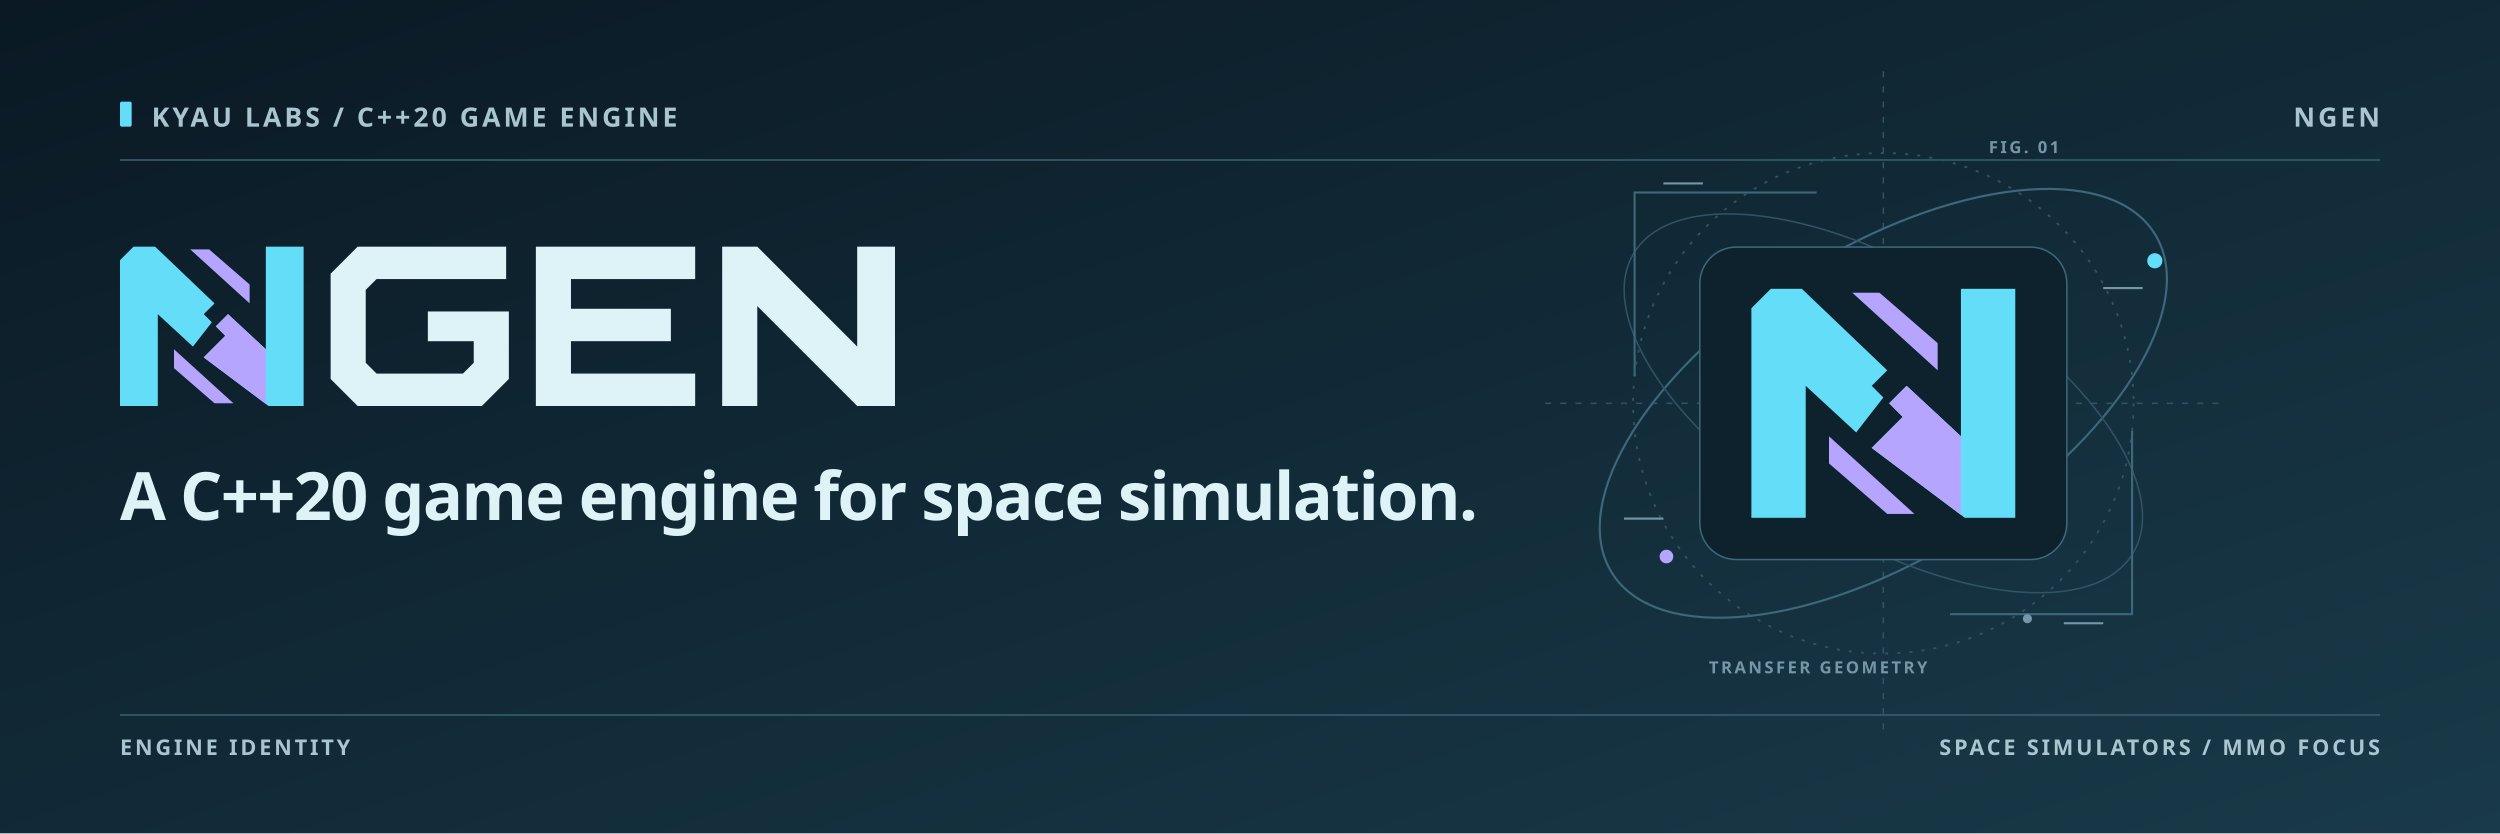
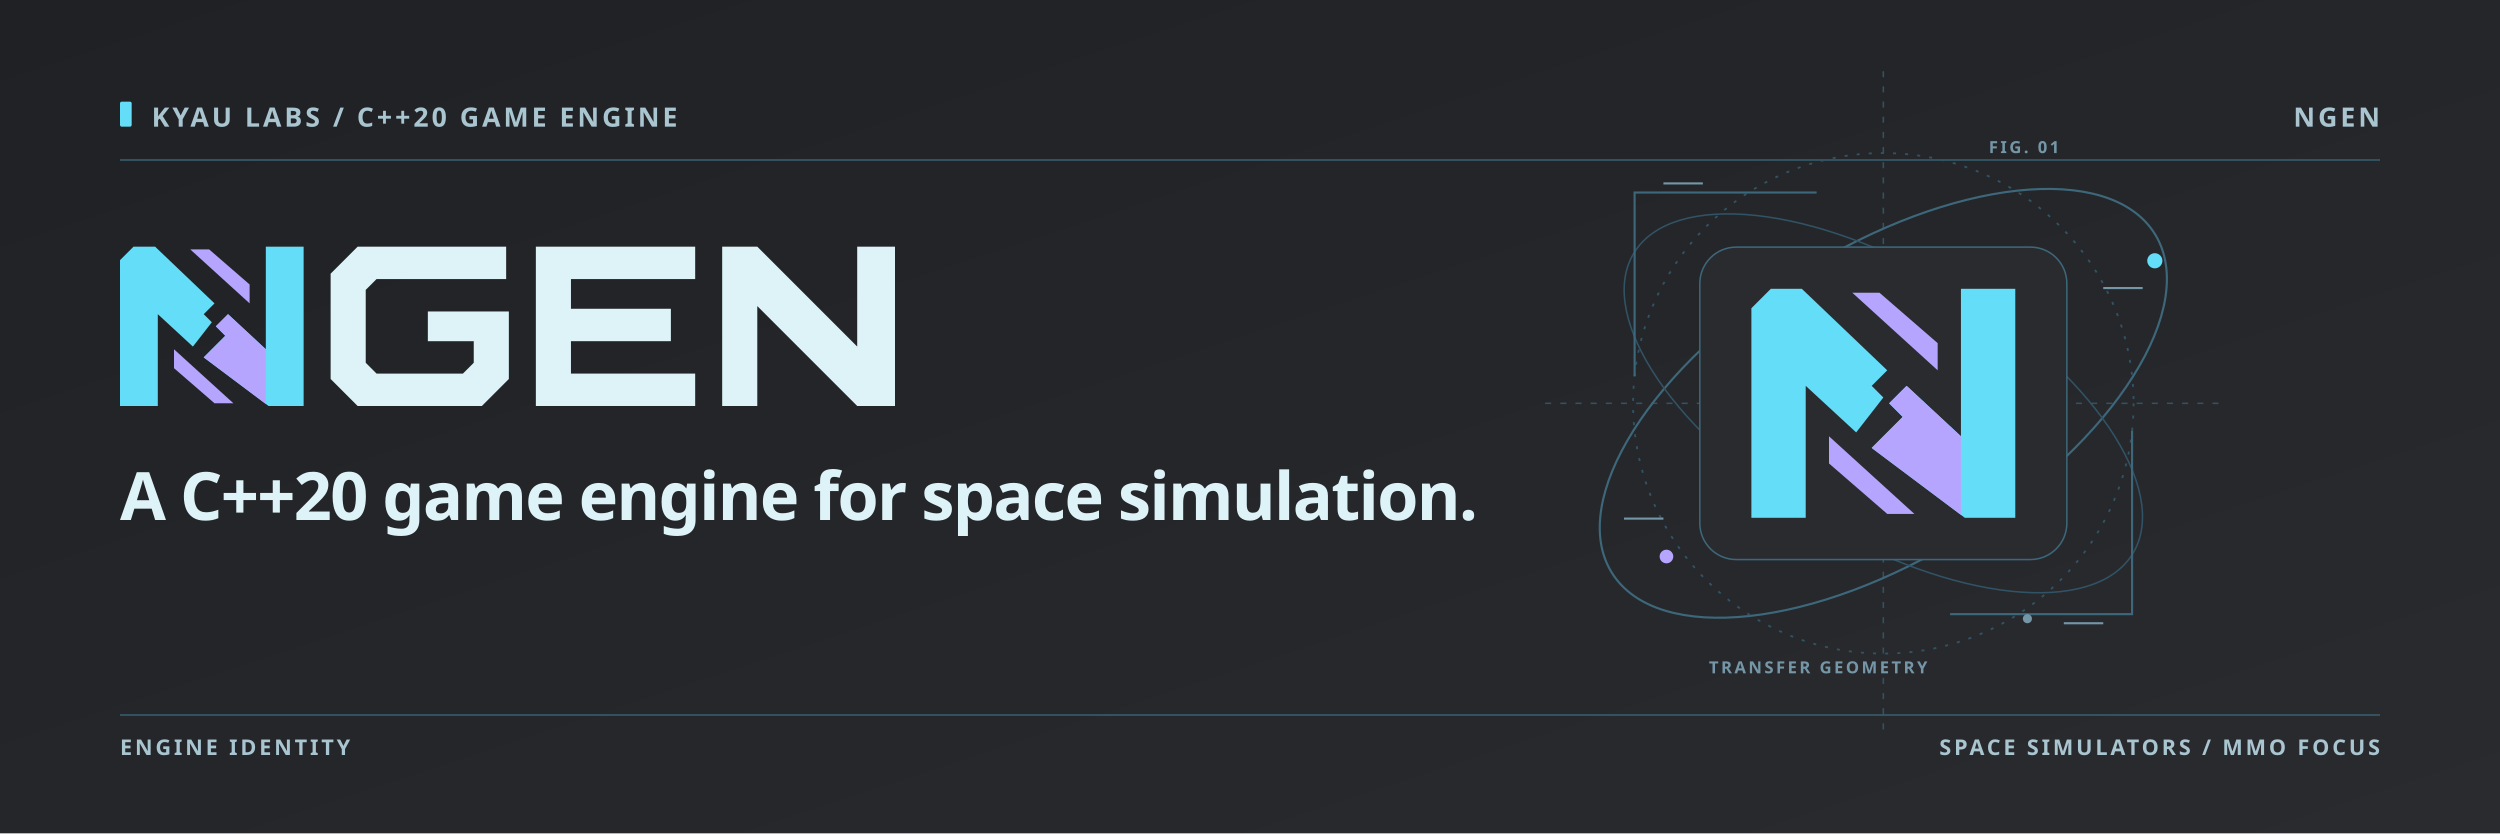
<svg xmlns="http://www.w3.org/2000/svg" viewBox="0 0 1500 500" width="1500" height="500" role="img" aria-labelledby="title">
  <defs>
    <linearGradient id="field" x2="1" y2="1" gradientUnits="objectBoundingBox">
-       <stop stop-color="#0A1924" />
-       <stop offset="1" stop-color="#193A49" />
+       <stop stop-color="#202124" />
+       <stop offset="1" stop-color="#2A2B2F" />
    </linearGradient>
  </defs>
  <rect x="0" y="0" width="1500" height="500" rx="0" fill="url(#field)" stroke="none" />
  <rect x="72" y="61" width="7" height="15" rx="1" fill="#63DDF8" stroke="none" />
  <text x="91" y="76" fill="#A9C5D0" font-family="Adwaita Mono, sans-serif" font-size="16" font-weight="600" letter-spacing="1.8" text-anchor="start">KYAU LABS  /  C++20 GAME ENGINE</text>
  <text x="1428" y="76" fill="#A9C5D0" font-family="Adwaita Mono, sans-serif" font-size="16" font-weight="600" letter-spacing="1.8" text-anchor="end">NGEN</text>
  <path d="M72 96H1428" stroke="#365B6B" />
  <g transform="translate(1130 242) scale(0.91)">
    <path d="M-223 0H223M0-219V219" fill="none" stroke="#305466" stroke-width="1" stroke-dasharray="4 6" />
    <ellipse cx="0" cy="0" rx="211" ry="102" fill="none" stroke="#3D687B" stroke-width="1.4" transform="rotate(-32)" />
    <ellipse cx="0" cy="0" rx="192" ry="89" fill="none" stroke="#305466" stroke-width="1" transform="rotate(31)" />
    <circle cx="0" cy="0" r="165" fill="none" stroke="#305466" stroke-width="1.2" stroke-dasharray="2 6" />
    <path d="M-164-18V-139H-44M164 18V139H44" fill="none" stroke="#3D687B" stroke-width="1.4" />
    <path d="M-145-145H-119M145 145H119M-171 76H-145M145-76H171" fill="none" stroke="#7496A7" stroke-width="1.4" />
    <circle cx="179" cy="-94" r="5" fill="#63DDF8" />
    <circle cx="-143" cy="101" r="4.5" fill="#B6A5FF" />
    <circle cx="95" cy="142" r="3" fill="#7496A7" />
-     <rect x="-121" y="-103" width="242" height="206" rx="24" fill="#0D222C" stroke="#3D687B" />
+     <rect x="-121" y="-103" width="242" height="206" rx="24" fill="#2A2B2F" stroke="#3D687B" />
    <g transform="translate(-87 -75.5) scale(2.55882)">
      <path d="M0 59V5L5 0H13L35 21L31 25L34 28L27 37L14 25V59ZM40 25L54 38V0H68V59H55L31 41L39 33L35.5 29.5Z" fill="#63DDF8" />
      <path d="M40 25L54 38V58.25L31 41L39 33L35.5 29.5ZM20 38L42 58H35L20 45Z" fill="#B6A5FF" />
      <g transform="rotate(180 34 29.5)">
        <path d="M20 38L42 58H35L20 45Z" fill="#B6A5FF" />
      </g>
    </g>
    <text x="-115" y="178" fill="#7496A7" font-family="Adwaita Mono, sans-serif" font-size="11" font-weight="600" letter-spacing="1.6" text-anchor="start">TRANSFER GEOMETRY</text>
    <text x="116" y="-165" fill="#7496A7" font-family="Adwaita Mono, sans-serif" font-size="11" font-weight="600" letter-spacing="1.6" text-anchor="end">FIG. 01</text>
  </g>
  <g transform="translate(72 148) scale(1.62021)">
    <g transform="translate(0 -23.5)">
      <g transform="translate(0 23.5)">
        <path d="M0 59V5L5 0H13L35 21L31 25L34 28L27 37L14 25V59ZM40 25L54 38V0H68V59H55L31 41L39 33L35.5 29.5Z" fill="#63DDF8" />
        <path d="M40 25L54 38V58.25L31 41L39 33L35.5 29.5ZM20 38L42 58H35L20 45Z" fill="#B6A5FF" />
        <g transform="rotate(180 34 29.5)">
          <path d="M20 38L42 58H35L20 45Z" fill="#B6A5FF" />
        </g>
        <g transform="translate(78 0)">
          <path d="M10 0H65V12H17L13 16V43L17 47H49L53 43V35H36V24H66V49L56 59H10L0 49V10Z" fill="#DDF3F8" />
        </g>
        <g transform="translate(154 0)">
          <path d="M0 0H59V12H13V23H50V35H13V47H59V59H0Z" fill="#DDF3F8" />
        </g>
        <g transform="translate(223 0)">
          <path d="M0 0H13L50 37V0H64V59H50L13 22V59H0Z" fill="#DDF3F8" />
        </g>
      </g>
    </g>
  </g>
  <text x="72" y="312" fill="#DDF3F8" font-family="Adwaita Sans, sans-serif" font-size="40" font-weight="700" letter-spacing="-1.0" text-anchor="start">A C++20 game engine for space simulation.</text>
  <path d="M72 429H1428" stroke="#365B6B" />
  <text x="72" y="453" fill="#A9C5D0" font-family="Adwaita Mono, sans-serif" font-size="13" font-weight="600" letter-spacing="1.7" text-anchor="start">ENGINE IDENTITY</text>
  <text x="1428" y="453" fill="#A9C5D0" font-family="Adwaita Mono, sans-serif" font-size="13" font-weight="600" letter-spacing="1.7" text-anchor="end">SPACE SIMULATORS  /  MMO FOCUS</text>
</svg>
